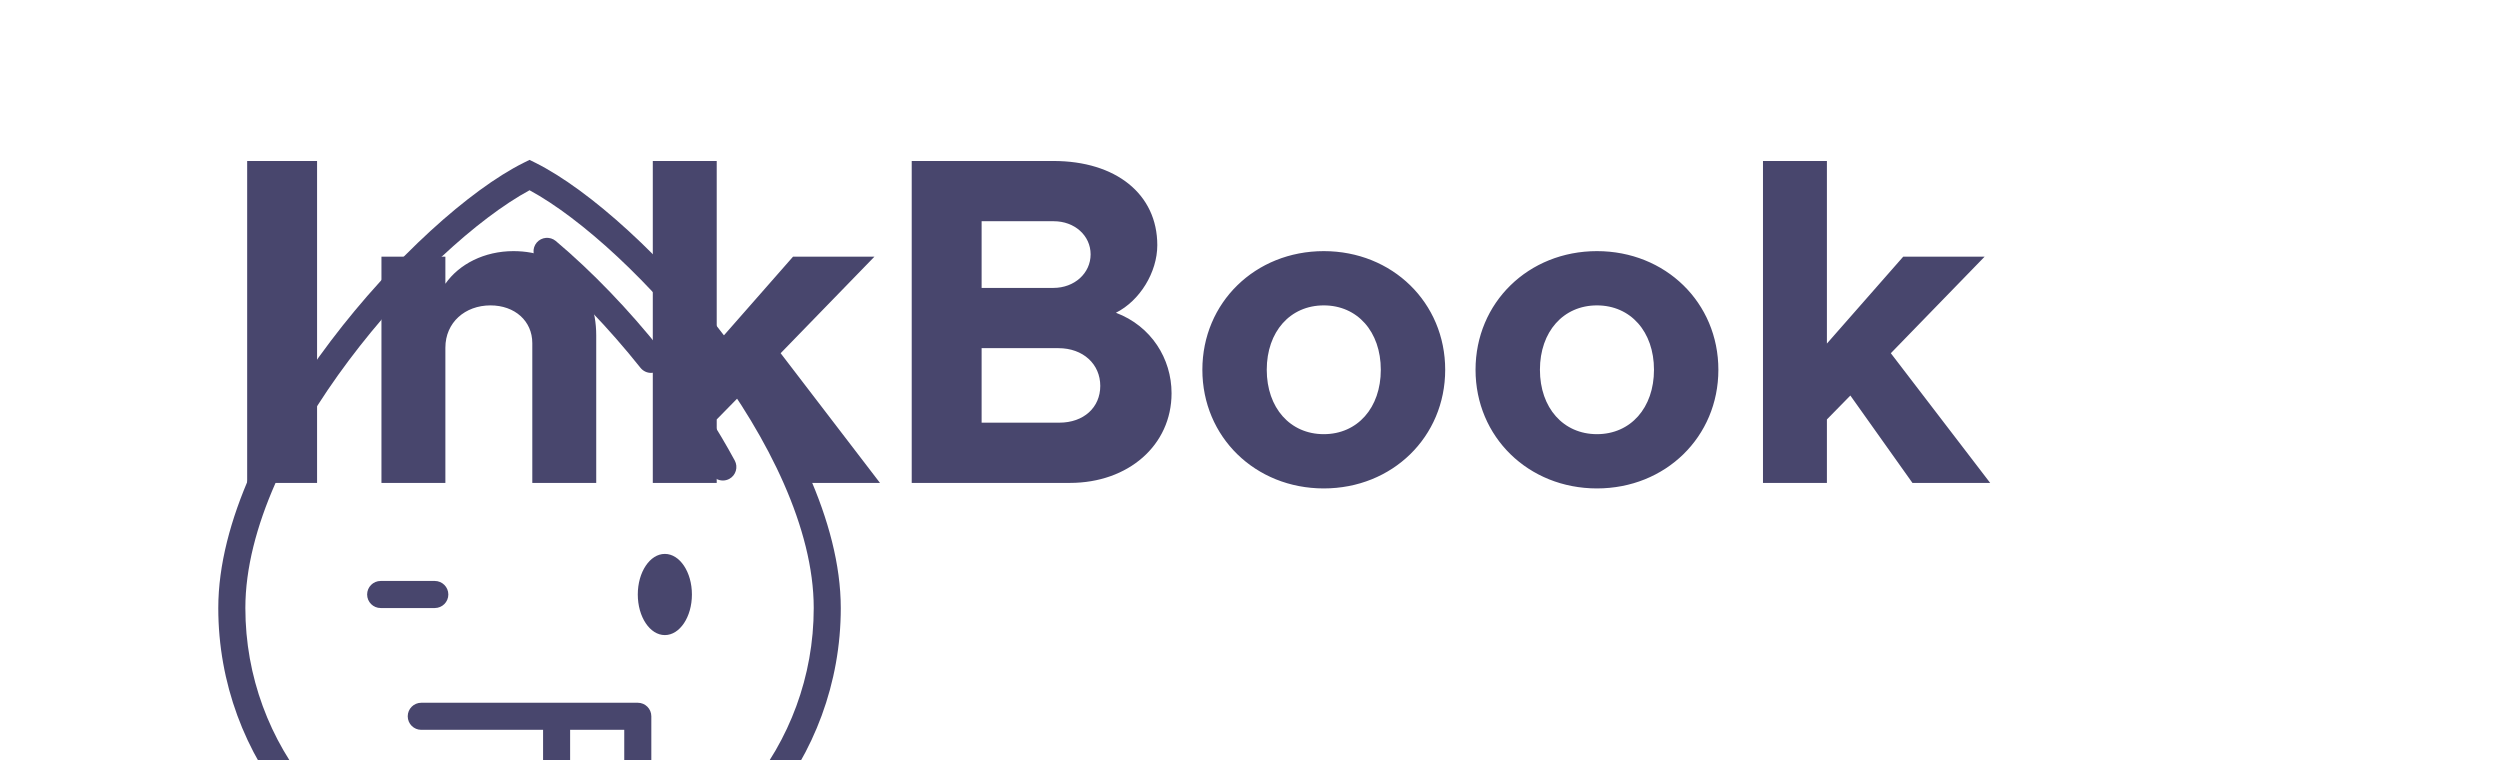
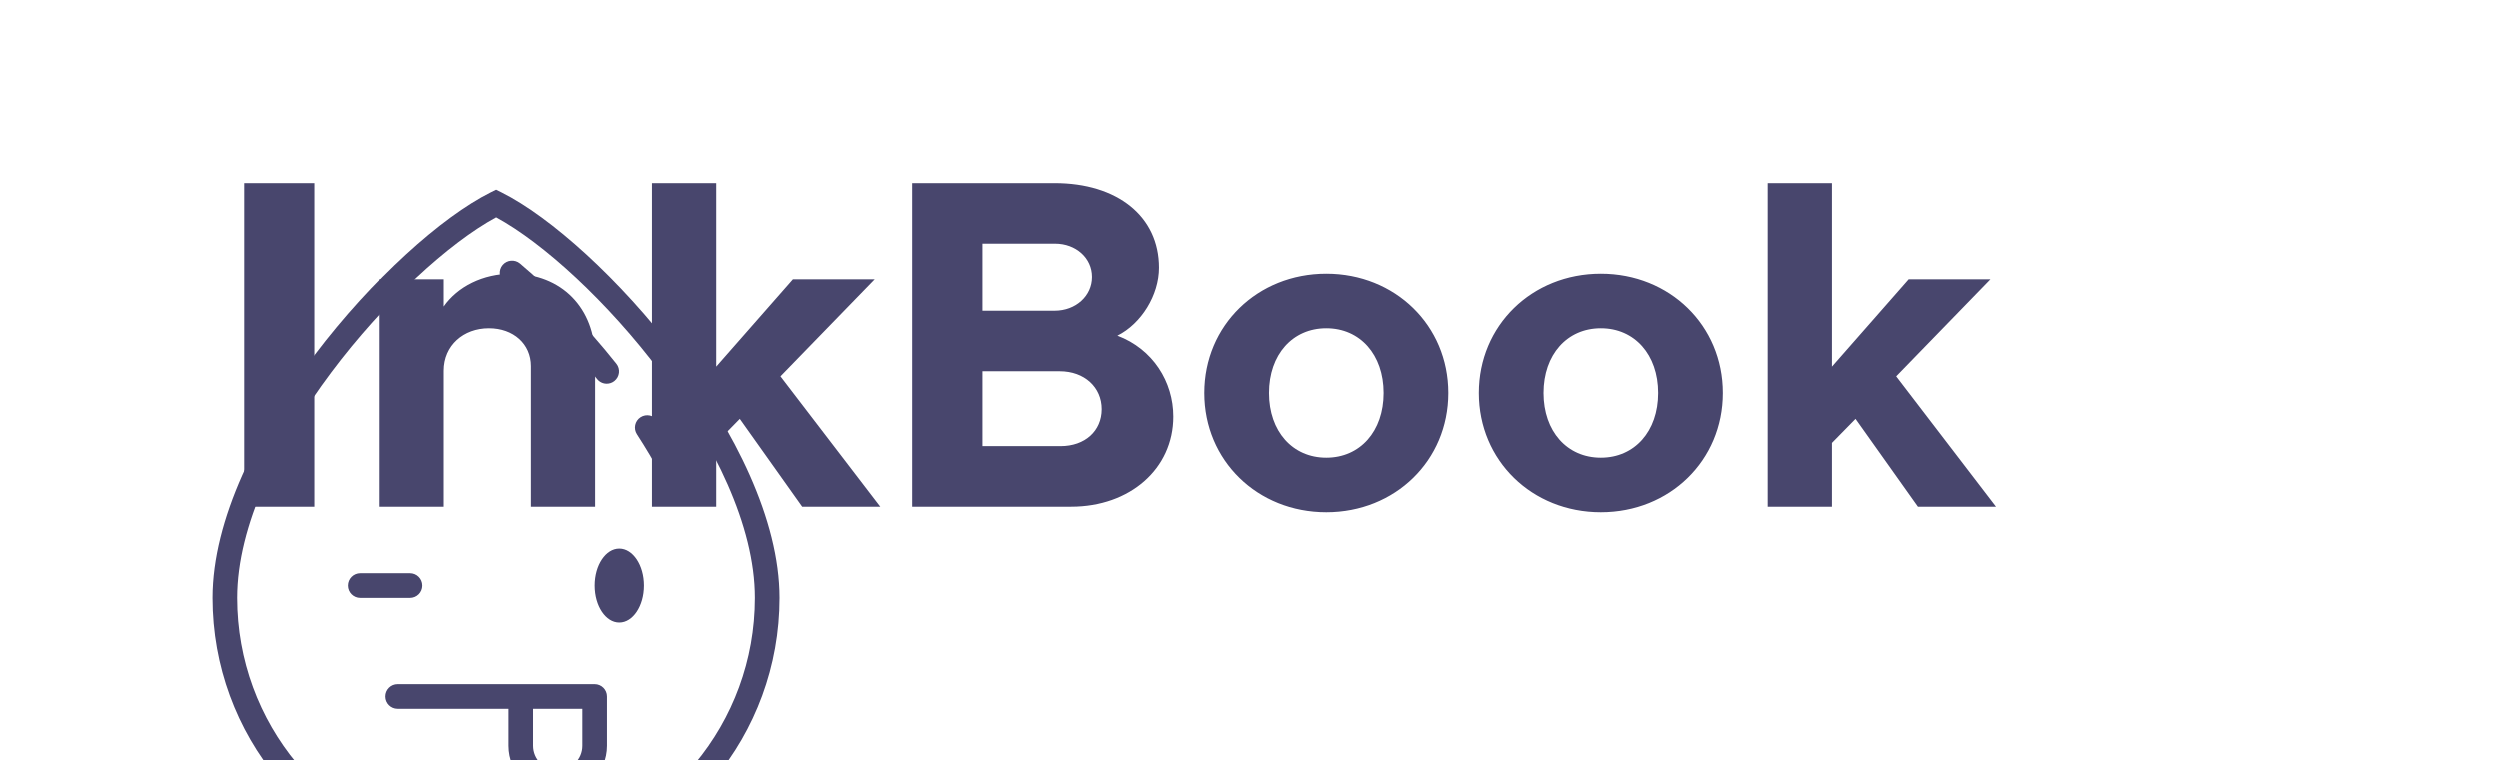
- <svg xmlns="http://www.w3.org/2000/svg" viewBox="0 0 369.9 112.4" width="369.9px" height="112.4px">
-   <g id="SvgjsG3195" featurekey="Df7oLJ-0" transform="matrix(2.135725, 0, 0, 2.135725, -28.437, -20.828)" fill="#48466d" style="transform-origin: 28.437px 20.828px;">
+ <svg xmlns="http://www.w3.org/2000/svg" viewBox="0 0 441 122" width="401.493px" height="122px">
+   <g id="SvgjsG3195" featurekey="Df7oLJ-0" transform="matrix(2.318787, 0, 0, 2.318787, -28.437, -20.828)" fill="#48466d" style="transform-origin: 28.437px 20.828px;">
    <ellipse fill="#48466d" cx="59.375" cy="50.938" rx="1.875" ry="2.812" />
    <path fill="#48466d" d="M57.5,58.438h-15c-0.518,0-0.938,0.419-0.938,0.938s0.42,0.938,0.938,0.938h8.438v2.812  c0,2.067,1.681,3.75,3.75,3.75s3.75-1.683,3.75-3.75v-3.75C58.438,58.857,58.018,58.438,57.5,58.438z M56.562,63.125  c0,1.035-0.842,1.875-1.875,1.875s-1.875-0.84-1.875-1.875v-2.812h3.75V63.125z" />
    <path fill="#48466d" d="M44.375,50.938c0-0.518-0.42-0.938-0.938-0.938h-3.75c-0.518,0-0.938,0.419-0.938,0.938  s0.42,0.938,0.938,0.938h3.75C43.955,51.875,44.375,51.456,44.375,50.938z" />
    <path fill="#48466d" d="M50.42,21.036L50,20.828l-0.42,0.208c-7.426,3.714-21.143,18.93-21.143,30.839  c0,10.411,7.42,19.331,17.643,21.209c1.279,0.234,2.598,0.354,3.92,0.354s2.641-0.119,3.918-0.354  c10.225-1.878,17.645-10.798,17.645-21.209C71.562,39.966,57.846,24.75,50.42,21.036z M53.58,71.238  c-2.333,0.432-4.825,0.432-7.162,0c-9.332-1.714-16.105-9.856-16.105-19.363c0-11.01,12.541-25.071,19.688-28.943  c7.146,3.873,19.688,17.933,19.688,28.943C69.688,61.382,62.914,69.524,53.58,71.238z" />
    <path fill="#48466d" d="M62.57,42.551c0.168,0.313,0.49,0.491,0.824,0.491c0.151,0,0.304-0.037,0.446-0.113  c0.454-0.246,0.624-0.815,0.378-1.271c-0.59-1.089-1.238-2.183-1.927-3.245c-0.284-0.438-0.864-0.555-1.296-0.278  c-0.437,0.282-0.559,0.862-0.279,1.296C61.38,40.453,62.002,41.502,62.57,42.551z" />
    <path fill="#48466d" d="M51.818,26.447c-0.393-0.328-0.985-0.282-1.322,0.113c-0.333,0.396-0.281,0.987,0.113,1.322  c2.428,2.043,4.875,4.587,7.077,7.35c0.185,0.232,0.458,0.354,0.732,0.354c0.205,0,0.412-0.066,0.585-0.205  c0.404-0.322,0.472-0.912,0.147-1.316C56.874,31.204,54.338,28.571,51.818,26.447z" />
  </g>
-   <g id="SvgjsG3196" featurekey="Ua4uQk-0" transform="matrix(3.402305, 0, 0, 3.402305, 31.39895, 3.405436)" fill="#48466d" style="transform-origin: -31.399px -3.405px;">
+   <g id="SvgjsG3196" featurekey="Ua4uQk-0" transform="matrix(4.076517, 0, 0, 4.076517, 36.89813, 1.84985)" fill="#48466d" style="transform-origin: -28.898px -1.85px;">
    <path d="M4.56 6 l0 14 l-3.04 0 l0 -14 l3.04 0 z M10.14 10.16 l0 1.18 c0.6 -0.86 1.7 -1.42 2.96 -1.42 c2.14 0 3.6 1.48 3.6 3.66 l0 6.42 l-2.78 0 l0 -6.08 c0 -0.96 -0.76 -1.64 -1.82 -1.64 c-1.1 0 -1.96 0.74 -1.96 1.84 l0 5.88 l-2.78 0 l0 -9.84 l2.78 0 z M21.94 6 l0 7.94 l3.32 -3.78 l3.54 0 l-4.08 4.2 l4.32 5.64 l-3.38 0 l-2.7 -3.8 l-1.02 1.04 l0 2.76 l-2.78 0 l0 -14 l2.78 0 z M30.42 20 l0 -14 l6.16 0 c2.72 0 4.52 1.44 4.52 3.66 c0 1.18 -0.76 2.42 -1.8 2.94 c1.54 0.58 2.42 2 2.42 3.5 c0 2.26 -1.88 3.9 -4.42 3.9 l-6.88 0 z M33.46 17.38 l3.38 0 c1.06 0 1.78 -0.66 1.78 -1.6 s-0.74 -1.64 -1.82 -1.64 l-3.34 0 l0 3.24 z M33.46 11.52 l3.12 0 c0.92 0 1.62 -0.64 1.62 -1.46 s-0.7 -1.44 -1.6 -1.44 l-3.14 0 l0 2.9 z M50.82 15.08 c0 -1.66 -1.02 -2.8 -2.48 -2.8 s-2.48 1.14 -2.48 2.8 s1.02 2.8 2.48 2.8 s2.48 -1.14 2.48 -2.8 z M53.62 15.08 c0 2.92 -2.3 5.16 -5.28 5.16 s-5.28 -2.24 -5.28 -5.16 s2.3 -5.16 5.28 -5.16 s5.28 2.24 5.28 5.16 z M62.7 15.08 c0 -1.66 -1.02 -2.8 -2.48 -2.8 s-2.48 1.14 -2.48 2.8 s1.02 2.8 2.48 2.8 s2.48 -1.14 2.48 -2.8 z M65.5 15.08 c0 2.92 -2.3 5.16 -5.28 5.16 s-5.28 -2.24 -5.28 -5.16 s2.3 -5.16 5.28 -5.16 s5.28 2.24 5.28 5.16 z M70.22 6 l0 7.94 l3.32 -3.78 l3.54 0 l-4.08 4.2 l4.32 5.64 l-3.38 0 l-2.7 -3.8 l-1.02 1.04 l0 2.76 l-2.78 0 l0 -14 l2.78 0 z" />
  </g>
</svg>
